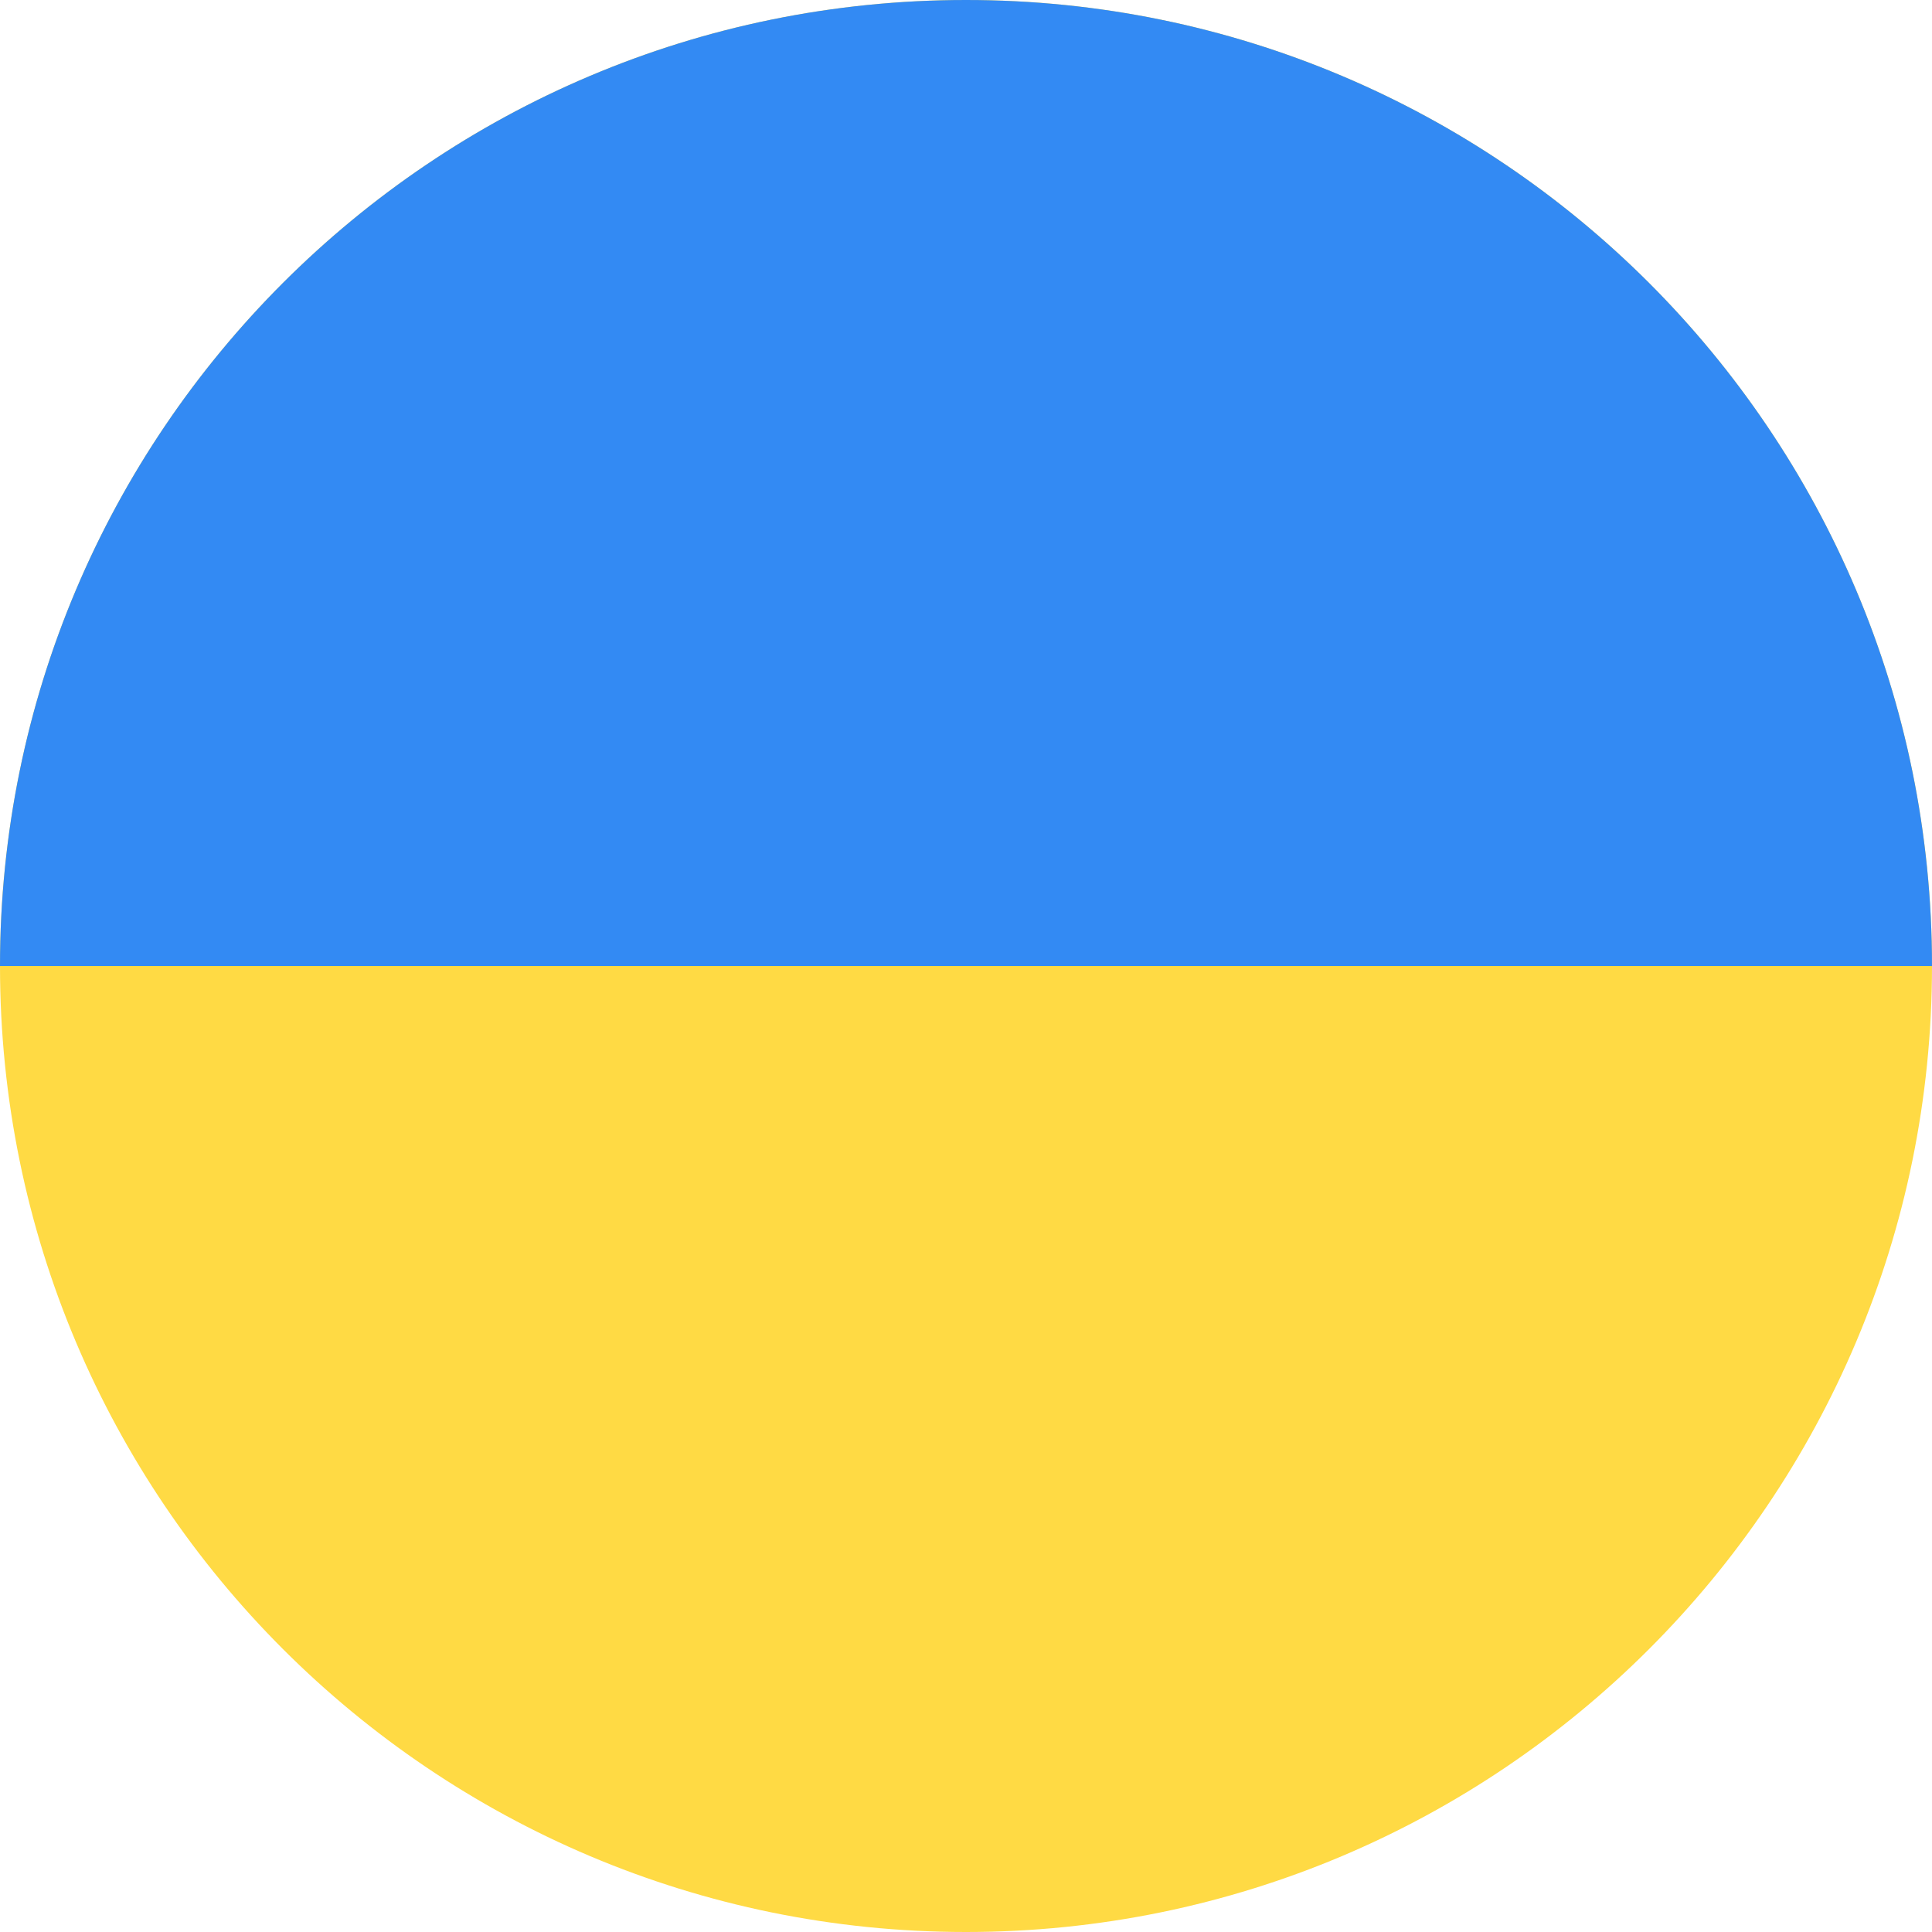
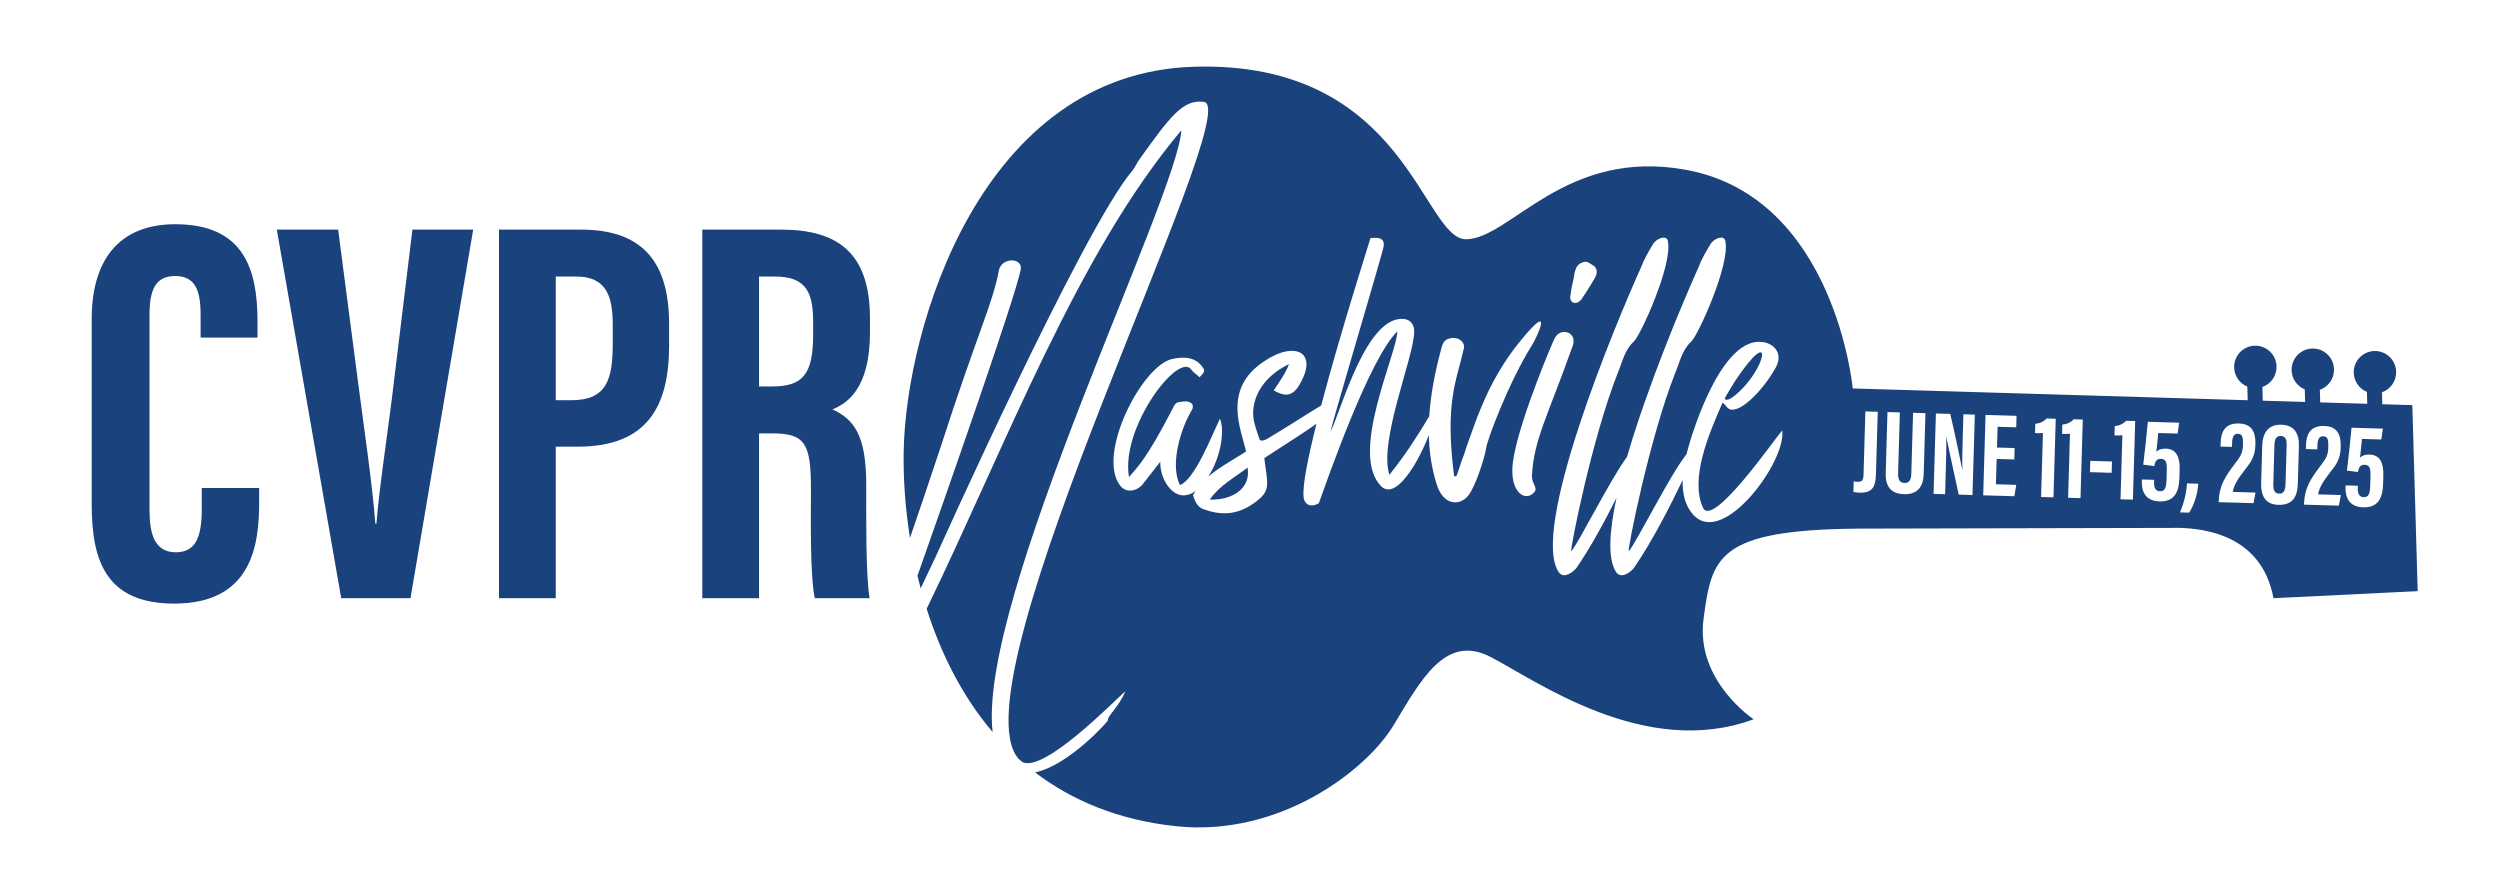
- <svg xmlns="http://www.w3.org/2000/svg" version="1.1" id="Layer_1" x="0px" y="0px" viewBox="0 0 512 512" style="enable-background:new 0 0 512 512;" xml:space="preserve">
-   <circle style="fill:#FFDA44;" cx="256" cy="256" r="256" />
-   <path style="fill:#338AF3;" d="M0,256C0,114.616,114.616,0,256,0s256,114.616,256,256" />
-   <g>
- </g>
-   <g>
- </g>
-   <g>
- </g>
-   <g>
- </g>
-   <g>
- </g>
-   <g>
- </g>
-   <g>
- </g>
-   <g>
- </g>
-   <g>
- </g>
-   <g>
- </g>
-   <g>
- </g>
-   <g>
- </g>
-   <g>
- </g>
-   <g>
- </g>
-   <g>
- </g>
+ <svg xmlns="http://www.w3.org/2000/svg" width="677" height="241" xml:space="preserve" overflow="hidden">
+   <g transform="translate(-108 -177)">
+     <g>
+       <g>
+         <g>
+           <g>
+             <path d="M45.344 91.778 45.344 87.893C45.344 76.494 43.447 60.521 22.37 60.521 3.91 60.521 0 72.058 0 87.265L0 137.523C0 152.902 6.977 163.103 22.633 163.103 41.327 163.103 44.897 150.714 44.897 136.902L44.897 132.438 29.489 132.438 29.489 138.705C29.489 145.329 27.937 149.099 22.597 149.099 17.347 149.099 15.652 145.472 15.652 138.652L15.652 85.952C15.652 79.449 16.947 74.395 22.782 74.395 28.331 74.395 29.805 78.787 29.805 86.203L29.805 91.778 45.344 91.778" fill="#1A427D" fill-rule="nonzero" fill-opacity="1" transform="matrix(1 0 0 -1.00148 132.834 401.064)" />
+             <path d="M67.567 61.978 50.128 161.647 66.735 161.647 72.034 121.096C73.765 107.674 75.918 93.574 76.814 82.109L77.094 82.109C77.972 92.917 80.275 107.149 81.874 120.78L86.85 161.647 103.308 161.647 86.323 61.978 67.567 61.978" fill="#1A427D" fill-rule="nonzero" fill-opacity="1" transform="matrix(1 0 0 -1.00148 132.834 401.064)" />
+             <path d="M125.662 115.513 129.875 115.513C139.459 115.513 141.099 121.11 141.099 130.838L141.099 135.738C141.099 142.983 139.78 148.956 131.242 148.956L125.662 148.956ZM110.291 161.647 132.459 161.647C148.288 161.647 156.358 153.828 156.358 136.203L156.358 130.33C156.358 113.881 150.484 102.954 131.6 102.954L125.662 102.954 125.662 61.978 110.291 61.978 110.291 161.647" fill="#1A427D" fill-rule="nonzero" fill-opacity="1" transform="matrix(1 0 0 -1.00148 132.834 401.064)" />
+             <path d="M180.715 119.239 184.24 119.239C192.374 119.239 195.365 122.304 195.365 133.143L195.365 136.561C195.365 144.265 193.772 148.956 185.059 148.956L180.715 148.956ZM180.715 106.547 180.715 61.978 165.344 61.978 165.344 161.647 186.635 161.647C201.8 161.647 210.754 155.571 210.754 137.631L210.754 133.834C210.754 118.519 204.468 114.624 200.607 113.042 206.42 110.315 209.745 106.125 209.745 92.601 209.745 84.21 209.596 68.019 210.658 61.978L195.811 61.978C194.487 68 194.768 84.37 194.768 91.611 194.768 103.761 193.203 106.547 184.282 106.547L180.715 106.547" fill="#1A427D" fill-rule="nonzero" fill-opacity="1" transform="matrix(1 0 0 -1.00148 132.834 401.064)" />
+             <path d="M592.822 105.852C591.697 105.885 591.134 105.127 591.086 103.481L590.773 92.739C590.728 91.159 591.176 90.289 592.372 90.254 593.561 90.219 594.03 91.095 594.079 92.737L594.39 103.467C594.433 104.93 593.998 105.818 592.822 105.852" fill="#1A427D" fill-rule="nonzero" fill-opacity="1" transform="matrix(1 0 0 -1.00148 132.834 401.064)" />
+             <path d="M444.982 116.806C453.648 123.898 455.814 136.7 445.179 120.942 444.982 120.549 442.027 116.019 442.224 115.821 443.012 115.23 444.194 116.215 444.982 116.806" fill="#1A427D" fill-rule="nonzero" fill-opacity="1" transform="matrix(1 0 0 -1.00148 132.834 401.064)" />
+             <path d="M302.764 88.639C309.066 88.442 313.991 91.791 313.006 97.306 309.461 94.549 305.521 92.578 302.764 88.639" fill="#1A427D" fill-rule="nonzero" fill-opacity="1" transform="matrix(1 0 0 -1.00148 132.834 401.064)" />
+             <path d="M226.106 59.111C229.869 47.299 235.598 35.615 243.972 25.778 239.763 61.538 294.047 170.601 295.08 188.504 266.905 155.079 248.057 104.399 226.106 59.111" fill="#1A427D" fill-rule="nonzero" fill-opacity="1" transform="matrix(1 0 0 -1.00148 132.834 401.064)" />
+             <path d="M620.51 92.894C620.401 89.137 619.191 86.436 615.143 86.553 611.448 86.66 610.247 89.037 610.333 91.996L610.347 92.483 613.676 92.386 613.653 91.627C613.623 90.536 613.914 89.335 615.223 89.297 616.625 89.256 616.959 90.249 617.026 92.58L617.099 95.063C617.157 97.097 616.85 98.016 615.509 98.055 614.35 98.088 613.95 97.421 613.684 96.1L610.721 96.492C611.108 99.491 611.691 105.135 611.957 108.076L620.448 107.83 620.026 104.895 614.783 105.047C614.63 103.282 614.398 101.128 614.247 99.94 614.714 100.512 615.675 100.857 616.812 100.824 619.639 100.741 620.676 98.647 620.573 95.088ZM608.526 87.006 599.093 87.28 599.105 87.68C599.25 91.689 600.904 94.24 603.144 97.224 604.965 99.629 605.6 100.386 605.668 102.732 605.731 104.863 605.517 105.724 604.296 105.76 603.218 105.791 602.774 104.999 602.724 103.325L602.693 102.22 599.602 102.31 599.636 103.508C599.708 105.946 600.576 108.667 604.528 108.552 608.155 108.447 609.131 106.165 609.034 102.839 608.935 99.471 607.807 98.077 605.971 95.749 604.417 93.777 603.129 91.744 602.918 90.054L609.064 89.875ZM597.416 92.973C597.324 89.768 596.283 87.101 592.162 87.221 588.353 87.331 587.392 90.02 587.486 93.225L587.773 103.176C587.881 106.846 589.524 108.988 592.976 108.888 596.36 108.789 597.813 106.614 597.711 103.121ZM585.422 87.677 575.988 87.951 576 88.351C576.145 92.36 577.799 94.911 580.039 97.894 581.859 100.299 582.495 101.057 582.564 103.403 582.625 105.534 582.411 106.395 581.192 106.431 580.114 106.462 579.668 105.669 579.619 103.995L579.587 102.891 576.497 102.981 576.53 104.179C576.602 106.616 577.471 109.337 581.422 109.223 585.051 109.118 586.026 106.836 585.929 103.51 585.831 100.141 584.701 98.747 582.867 96.419 581.311 94.447 580.025 92.414 579.813 90.724L585.96 90.546ZM567.983 85.115 565.511 85.186C566.746 88.047 567.327 91.135 567.392 93.025L570.451 92.936C570.301 90.042 569.178 86.863 567.983 85.115ZM565.348 94.496C565.239 90.739 564.029 88.037 559.982 88.155 556.285 88.262 555.086 90.638 555.171 93.598L555.185 94.084 558.514 93.987 558.491 93.228C558.461 92.138 558.752 90.937 560.061 90.898 561.462 90.858 561.796 91.85 561.864 94.181L561.937 96.664C561.995 98.697 561.688 99.617 560.347 99.656 559.188 99.69 558.788 99.023 558.522 97.702L555.559 98.094C555.946 101.092 556.531 106.737 556.794 109.678L565.287 109.431 564.864 106.497 559.621 106.649C559.467 104.884 559.236 102.729 559.086 101.542 559.552 102.114 560.513 102.458 561.651 102.425 564.477 102.343 565.514 100.249 565.412 96.689ZM552.757 88.625 549.403 88.722 549.906 106.025C549.318 105.959 548.245 105.969 547.767 105.995L547.84 108.53C549.206 108.619 550.3 109.249 550.924 109.953L553.374 109.882ZM547.001 95.888 541.126 96.059 541.213 99.121 547.089 98.95ZM538.565 89.037 535.212 89.134 535.714 106.436C535.127 106.371 534.055 106.381 533.577 106.408L533.651 108.942C535.016 109.032 536.109 109.661 536.734 110.365L539.184 110.294ZM531.244 89.249 527.891 89.347 528.394 106.649C527.805 106.583 526.733 106.594 526.253 106.62L526.328 109.155C527.693 109.244 528.787 109.874 529.411 110.578L531.862 110.507ZM520.728 102.579 520.639 99.496 515.861 99.635 515.662 92.788 521.169 92.628 520.655 89.558 512.22 89.802 512.85 111.54 521.246 111.296 521.156 108.184 516.114 108.33 515.95 102.718ZM509.317 89.886 505.582 89.995C504.97 92.612 502.425 104.618 502.233 105.537L502.2 105.538C502.285 102.901 502.187 99.956 502.072 96.046L501.9 90.101 498.774 90.192 499.406 111.929 503.289 111.817C504.068 108.725 506.35 97.919 506.547 96.76L506.583 96.76C506.506 99.438 506.585 102.497 506.689 106.069L506.852 111.713 509.948 111.624ZM496.103 95.543C496.001 92.113 494.39 90.001 490.764 90.106 487.308 90.207 485.709 92.125 485.816 95.83L486.295 112.311 489.647 112.213 489.169 95.678C489.122 94.091 489.616 93.172 490.913 93.135 492.242 93.096 492.702 94.099 492.745 95.571L493.223 112.109 496.58 112.012ZM483.174 95.607C483.089 92.705 482.639 90.4 478.767 90.513 478.287 90.526 477.596 90.607 477.063 90.713L477.147 93.567C477.423 93.526 477.701 93.486 478.157 93.473 479.327 93.439 479.764 93.738 479.809 95.3L480.308 112.484 483.66 112.386ZM433.951 84.306C433.753 84.306 433.753 84.306 433.753 84.502 431.451 86.934 430.733 90.362 430.832 93.924 427.563 87.089 422.476 77.138 417.601 70.124 416.617 68.941 414.253 67.169 412.874 68.941 410.48 72.413 410.933 79.917 412.915 89.119 409.811 82.926 405.859 75.622 402.039 70.124 401.054 68.941 398.689 67.169 397.311 68.941 389.431 80.367 412.281 135.322 419.569 151.473 420.357 153.64 421.538 155.61 422.72 157.58 423.509 159.155 426.659 160.535 426.857 158.368 428.037 151.868 419.372 132.957 417.6 131.382 415.038 129.019 414.448 125.67 413.265 122.912 406.373 105.579 400.266 75.048 400.659 74.655 402.693 76.977 411.143 93.952 415.763 100.196 421.424 119.626 430.899 142.092 435.132 151.473 435.92 153.64 437.102 155.61 438.284 157.58 439.072 159.155 442.222 160.535 442.42 158.368 443.601 151.868 434.935 132.957 433.163 131.382 430.602 129.019 430.011 125.67 428.828 122.912 421.936 105.579 415.829 75.048 416.223 74.655 418.339 77.073 427.41 95.369 431.874 100.907 433.816 108.701 442.333 134.512 453.648 130.988 456.405 130.003 457.784 127.443 456.011 124.291 452.269 117.595 445.179 110.7 442.815 113.654 442.42 114.049 442.224 114.443 441.632 114.837 437.89 106.367 432.768 94.351 436.315 86.473 438.875 80.76 455.421 104.595 457.784 107.352 458.966 99.079 442.027 76.033 433.951 84.306ZM390.417 90.412C387.857 87.852 383.327 91.2 385.099 100.26 387.069 111.291 395.932 131.973 396.13 132.17 397.509 135.322 402.433 134.14 401.054 130.201 394.159 110.897 390.614 104.988 390.024 95.337 389.826 92.775 391.992 91.791 390.417 90.412ZM377.612 102.624C377.219 99.866 374.657 91.988 372.688 89.624 370.324 86.866 365.991 87.064 364.218 92.775 362.857 97.085 362.198 101.511 362.097 106.074 359.068 98.289 353.188 88.537 349.249 92.185 340.385 100.852 353.384 127.837 353.582 134.14 346.097 126.852 335.067 95.337 332.308 87.654 330.338 86.473 328.37 87.064 328.172 89.428 327.877 92.564 329.396 100.115 331.665 109.147 328.759 107.054 324.23 104.198 317.535 99.866 318.521 92.382 319.308 91.003 314.976 87.852 309.854 84.109 305.324 84.502 300.99 86.079 299.415 86.67 298.824 88.048 298.233 89.821 298.435 90.227 298.688 90.596 298.927 90.975 293.534 87.025 289.194 93.804 289.37 98.882L284.445 92.578C282.476 90.609 279.916 90.609 278.536 92.382 272.036 100.654 284.248 124.685 292.521 126.655 296.067 127.443 299.022 127.049 300.794 124.488 301.582 123.504 301.385 123.11 300.005 121.73 299.218 122.518 298.43 122.912 297.84 123.7 294.491 129.019 278.536 108.14 280.899 94.745 283.066 97.306 285.628 99.473 292.718 113.26 293.112 114.049 293.506 115.033 294.688 115.033 295.87 115.23 297.248 115.427 298.037 114.443 298.233 114.049 298.233 113.458 298.037 113.064 294.885 107.943 291.93 98.094 294.688 92.578 298.627 93.957 303.158 105.579 305.521 110.504 306.759 107.852 306.082 100.603 302.373 94.873 305.151 97.231 308.728 99.212 312.611 101.639 311.233 107.745 306.112 118.579 317.535 126.064 326.006 131.776 332.703 128.427 326.596 118.973 324.626 116.215 322.461 116.806 320.096 118.185 321.673 120.549 323.248 122.715 324.233 125.276 318.521 122.518 315.173 118.185 314.581 113.26 314.188 110.306 315.369 107.745 316.156 105.185 316.354 104.397 317.143 104.397 318.521 105.185 325.876 109.598 330.348 112.593 332.937 114.077 338.318 134.427 346.294 159.225 346.294 159.352 349.444 159.746 350.431 158.761 349.642 156.2 346.885 146.154 335.855 109.321 335.46 106.958 338.415 112.867 345.112 138.474 355.354 137.489 357.128 137.291 358.308 135.912 358.113 133.745 357.915 126.852 348.461 104.397 351.416 95.337 355.604 100.574 359.021 105.813 362.211 111.187 362.576 116.96 363.717 122.953 365.398 129.216 365.991 131.579 366.582 132.17 368.748 132.367 370.522 132.367 372.095 130.989 371.505 129.216 369.537 120.549 366.385 114.837 368.945 94.943L369.537 94.943C369.733 95.139 370.915 99.079 371.112 99.473 371.703 100.852 372.095 102.427 372.688 104.003 373.869 107.155 374.855 110.306 376.234 113.458 378.794 119.761 382.339 126.064 387.066 131.776 396.128 142.807 391.399 132.564 390.021 130.397 383.521 119.958 378.005 104.988 377.612 102.624ZM400.463 143.989C400.659 145.762 401.054 147.337 401.448 149.111 401.448 149.701 401.644 150.291 401.841 150.883 402.039 151.473 402.433 152.261 403.418 152.655 404.993 153.443 405.584 152.458 406.765 151.868 408.145 150.685 407.553 149.306 406.569 147.731 405.584 146.154 404.796 144.776 403.811 143.397 402.433 140.837 399.872 141.625 400.463 143.989ZM628.422 114.184 620.3 114.426 620.207 117.66C622.502 118.465 624.117 120.683 624.044 123.245 623.951 126.416 621.306 128.912 618.135 128.82 614.964 128.728 612.467 126.083 612.559 122.912 612.627 120.57 614.089 118.6 616.126 117.765L616.219 114.548 603.477 114.927 603.379 118.329C605.675 119.135 607.291 121.352 607.217 123.914 607.125 127.086 604.48 129.582 601.308 129.49 598.136 129.398 595.64 126.753 595.732 123.582 595.801 121.24 597.262 119.27 599.298 118.435L599.396 115.049 587.923 115.39 587.817 119.091C590.113 119.896 591.728 122.114 591.655 124.676 591.562 127.847 588.916 130.343 585.746 130.251 582.574 130.16 580.078 127.514 580.17 124.343 580.237 122.002 581.7 120.032 583.736 119.196L583.842 115.512 537.471 116.894 537.45 116.894 484.637 118.467 476.886 118.698C476.886 118.698 472.118 170.375 431.805 177.799 399.103 183.821 384.322 159.385 372.328 159.038 360.334 158.69 356.213 207.36 298.566 205.689 240.917 204.02 220.451 135.274 219.878 101.57 219.763 94.707 220.241 86.706 221.588 78.261 223.952 85.152 226.705 93.258 229.884 102.821 239.929 133.943 243.868 141.231 245.641 150.489 246.231 154.231 252.338 154.231 251.55 150.685 249.787 142.46 232.367 92.847 223.618 68.055 223.89 66.916 224.178 65.776 224.484 64.634 225.476 66.728 226.667 69.248 228.111 72.291L228.504 73.079C228.504 73.079 268.49 162.11 281.884 177.671 282.671 178.656 283.065 179.837 283.853 180.822 291.929 192.049 295.475 196.973 301.187 196.186 312.72 194.623 232.899 39.63 250.941 18.606 251.293 18.29 251.654 17.977 252.014 17.666 257.82 14.779 276.13 33.43 279.914 36.836 278.141 32.503 274.989 30.139 275.187 28.956 275.187 28.634 264.521 16.73 255.463 14.874 265.438 7.302 277.983 1.97 293.675 0.319 321.63-2.623 345.127 15.364 352.518 27.581 359.907 39.799 366.512 52.382 378.697 46.153 390.882 39.923 420.549 18.325 450.049 29.246 450.049 29.246 434.26 39.632 436.485 56.346 438.712 73.061 440.046 80.457 478.372 80.793L565.492 80.995C571.693 80.788 587.612 79.312 590.825 61.981L629.878 63.887 628.422 114.184" fill="#1A427D" fill-rule="nonzero" fill-opacity="1" transform="matrix(1 0 0 -1.00148 132.834 401.064)" />
+           </g>
+         </g>
+       </g>
+     </g>
+   </g>
</svg>
